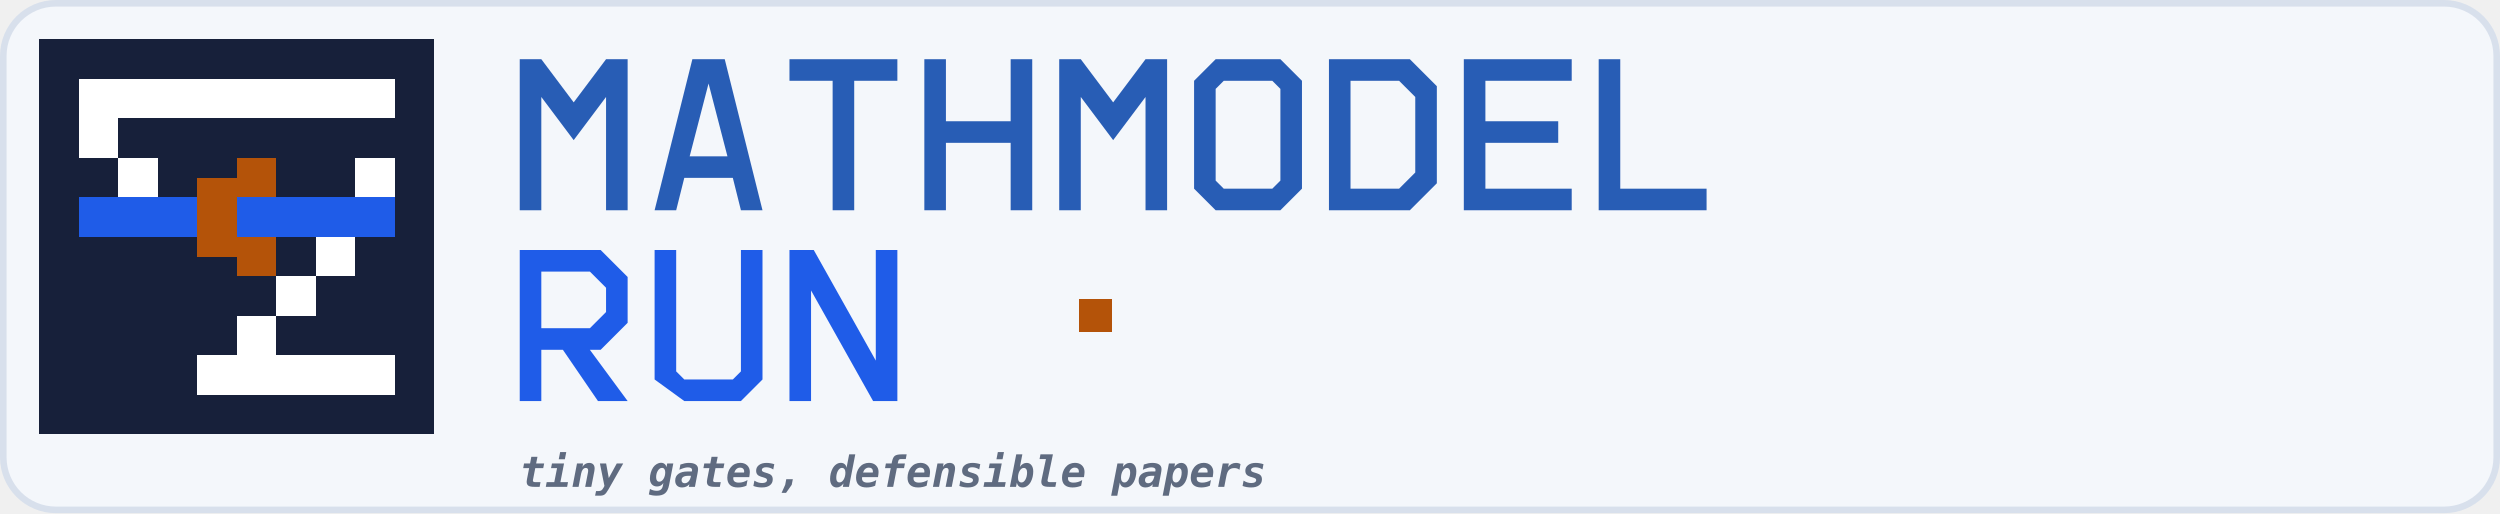
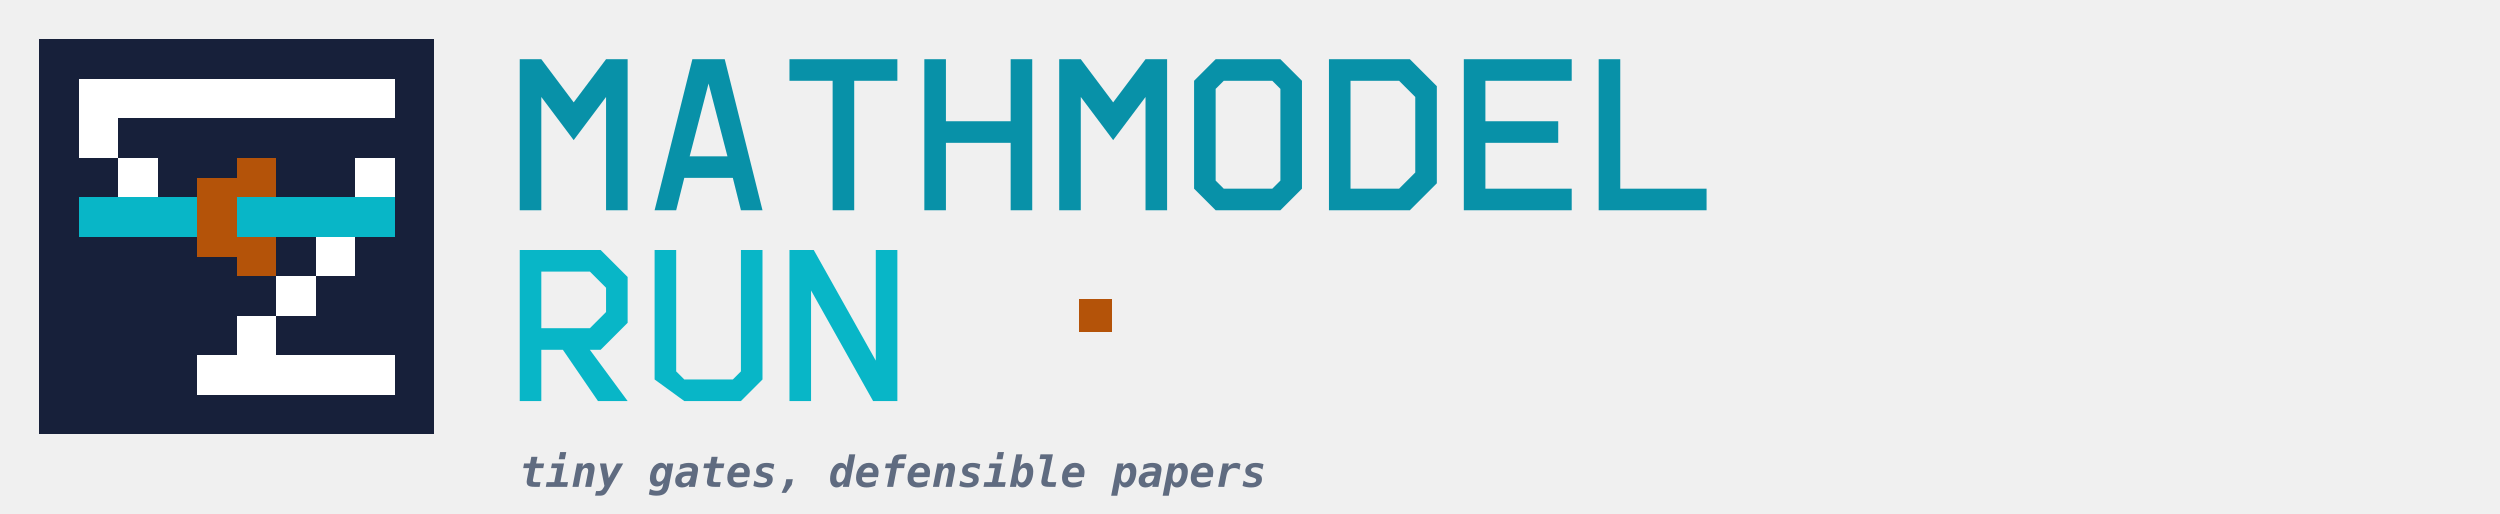
<svg xmlns="http://www.w3.org/2000/svg" viewBox="0 0 760 156" role="img" aria-labelledby="title desc">
  <style>
    .ink { fill: #17203a; }
-     .wordmark { fill: #285db5; }
-     .blue { fill: #1f5ce8; }
+     .wordmark { fill: #0891a8; }
+     .blue { fill: #08b6c7; }
    .amber { fill: #b45309; }
    .muted { fill: #5f6b80; }
    .pixel { shape-rendering: crispEdges; }
  </style>
-   <rect x="1" y="1" width="758" height="154" rx="16" fill="#f4f7fb" stroke="#d8e0ec" stroke-width="2" />
  <g class="pixel" transform="translate(12 12)">
    <rect class="ink" x="0" y="0" width="120" height="120" />
    <rect fill="#ffffff" x="12" y="12" width="96" height="12" />
    <rect fill="#ffffff" x="12" y="24" width="12" height="12" />
    <rect fill="#ffffff" x="24" y="36" width="12" height="12" />
    <rect class="blue" x="36" y="48" width="48" height="12" />
    <rect class="amber" x="48" y="48" width="12" height="12" />
    <rect class="amber" x="60" y="36" width="12" height="12" />
    <rect class="amber" x="60" y="60" width="12" height="12" />
    <rect fill="#ffffff" x="84" y="48" width="12" height="12" />
    <rect fill="#ffffff" x="96" y="36" width="12" height="12" />
    <rect fill="#ffffff" x="84" y="60" width="12" height="12" />
    <rect fill="#ffffff" x="72" y="72" width="12" height="12" />
    <rect fill="#ffffff" x="60" y="84" width="12" height="12" />
    <rect fill="#ffffff" x="48" y="96" width="60" height="12" />
    <rect class="blue" x="12" y="48" width="24" height="12" />
    <rect class="blue" x="84" y="48" width="24" height="12" />
    <rect class="amber" x="48" y="42" width="12" height="6" />
    <rect class="amber" x="48" y="60" width="12" height="6" />
  </g>
  <defs>
    <g id="M">
      <path d="M0 56V0h8l12 16L32 0h8v56h-8V14L20 30 8 14v42z" />
    </g>
    <g id="A">
      <path d="M0 56L14 0h12l14 56h-8l-3-12H11L8 56zm13-20h14l-7-27z" />
    </g>
    <g id="T">
      <path d="M0 0h40v8H24v48h-8V8H0z" />
    </g>
    <g id="H">
      <path d="M0 0h8v23h24V0h8v56h-8V31H8v25H0z" />
    </g>
    <g id="O">
      <path d="M8 0h24l8 8v40l-8 8H8L0 48V8zm3 8L8 11v34l3 3h18l3-3V11l-3-3z" />
    </g>
    <g id="D">
      <path d="M0 0h30l10 10v36L30 56H0zm8 8v40h18l6-6V14l-6-6z" />
    </g>
    <g id="E">
      <path d="M0 0h40v8H8v15h27v8H8v17h32v8H0z" />
    </g>
    <g id="L">
      <path d="M0 0h8v48h32v8H0z" />
    </g>
    <g id="R">
      <path d="M0 0h30l10 10v17L30 37h-4l14 19H29L16 37H8v19H0zm8 8v21h18l6-6V14l-6-6z" />
    </g>
    <g id="U">
      <path d="M0 0h8v45l3 3h18l3-3V0h8v48l-8 8H11L0 48z" />
    </g>
    <g id="N">
      <path d="M0 56V0h9l23 41V0h8v56h-9L8 15v41z" />
    </g>
  </defs>
  <g class="wordmark" transform="translate(158 18) scale(.82)">
    <use href="#M" />
    <use href="#A" x="50" />
    <use href="#T" x="100" />
    <use href="#H" x="150" />
    <use href="#M" x="200" />
    <use href="#O" x="250" />
    <use href="#D" x="300" />
    <use href="#E" x="350" />
    <use href="#L" x="400" />
  </g>
  <g class="blue" transform="translate(158 76) scale(.82)">
    <use href="#R" />
    <use href="#U" x="50" />
    <use href="#N" x="100" />
  </g>
  <rect class="amber pixel" x="328" y="91" width="10" height="10" />
  <text class="muted" x="158" y="148" font-family="monospace" font-size="13" font-style="italic" font-weight="700">tiny gates, defensible papers</text>
</svg>
